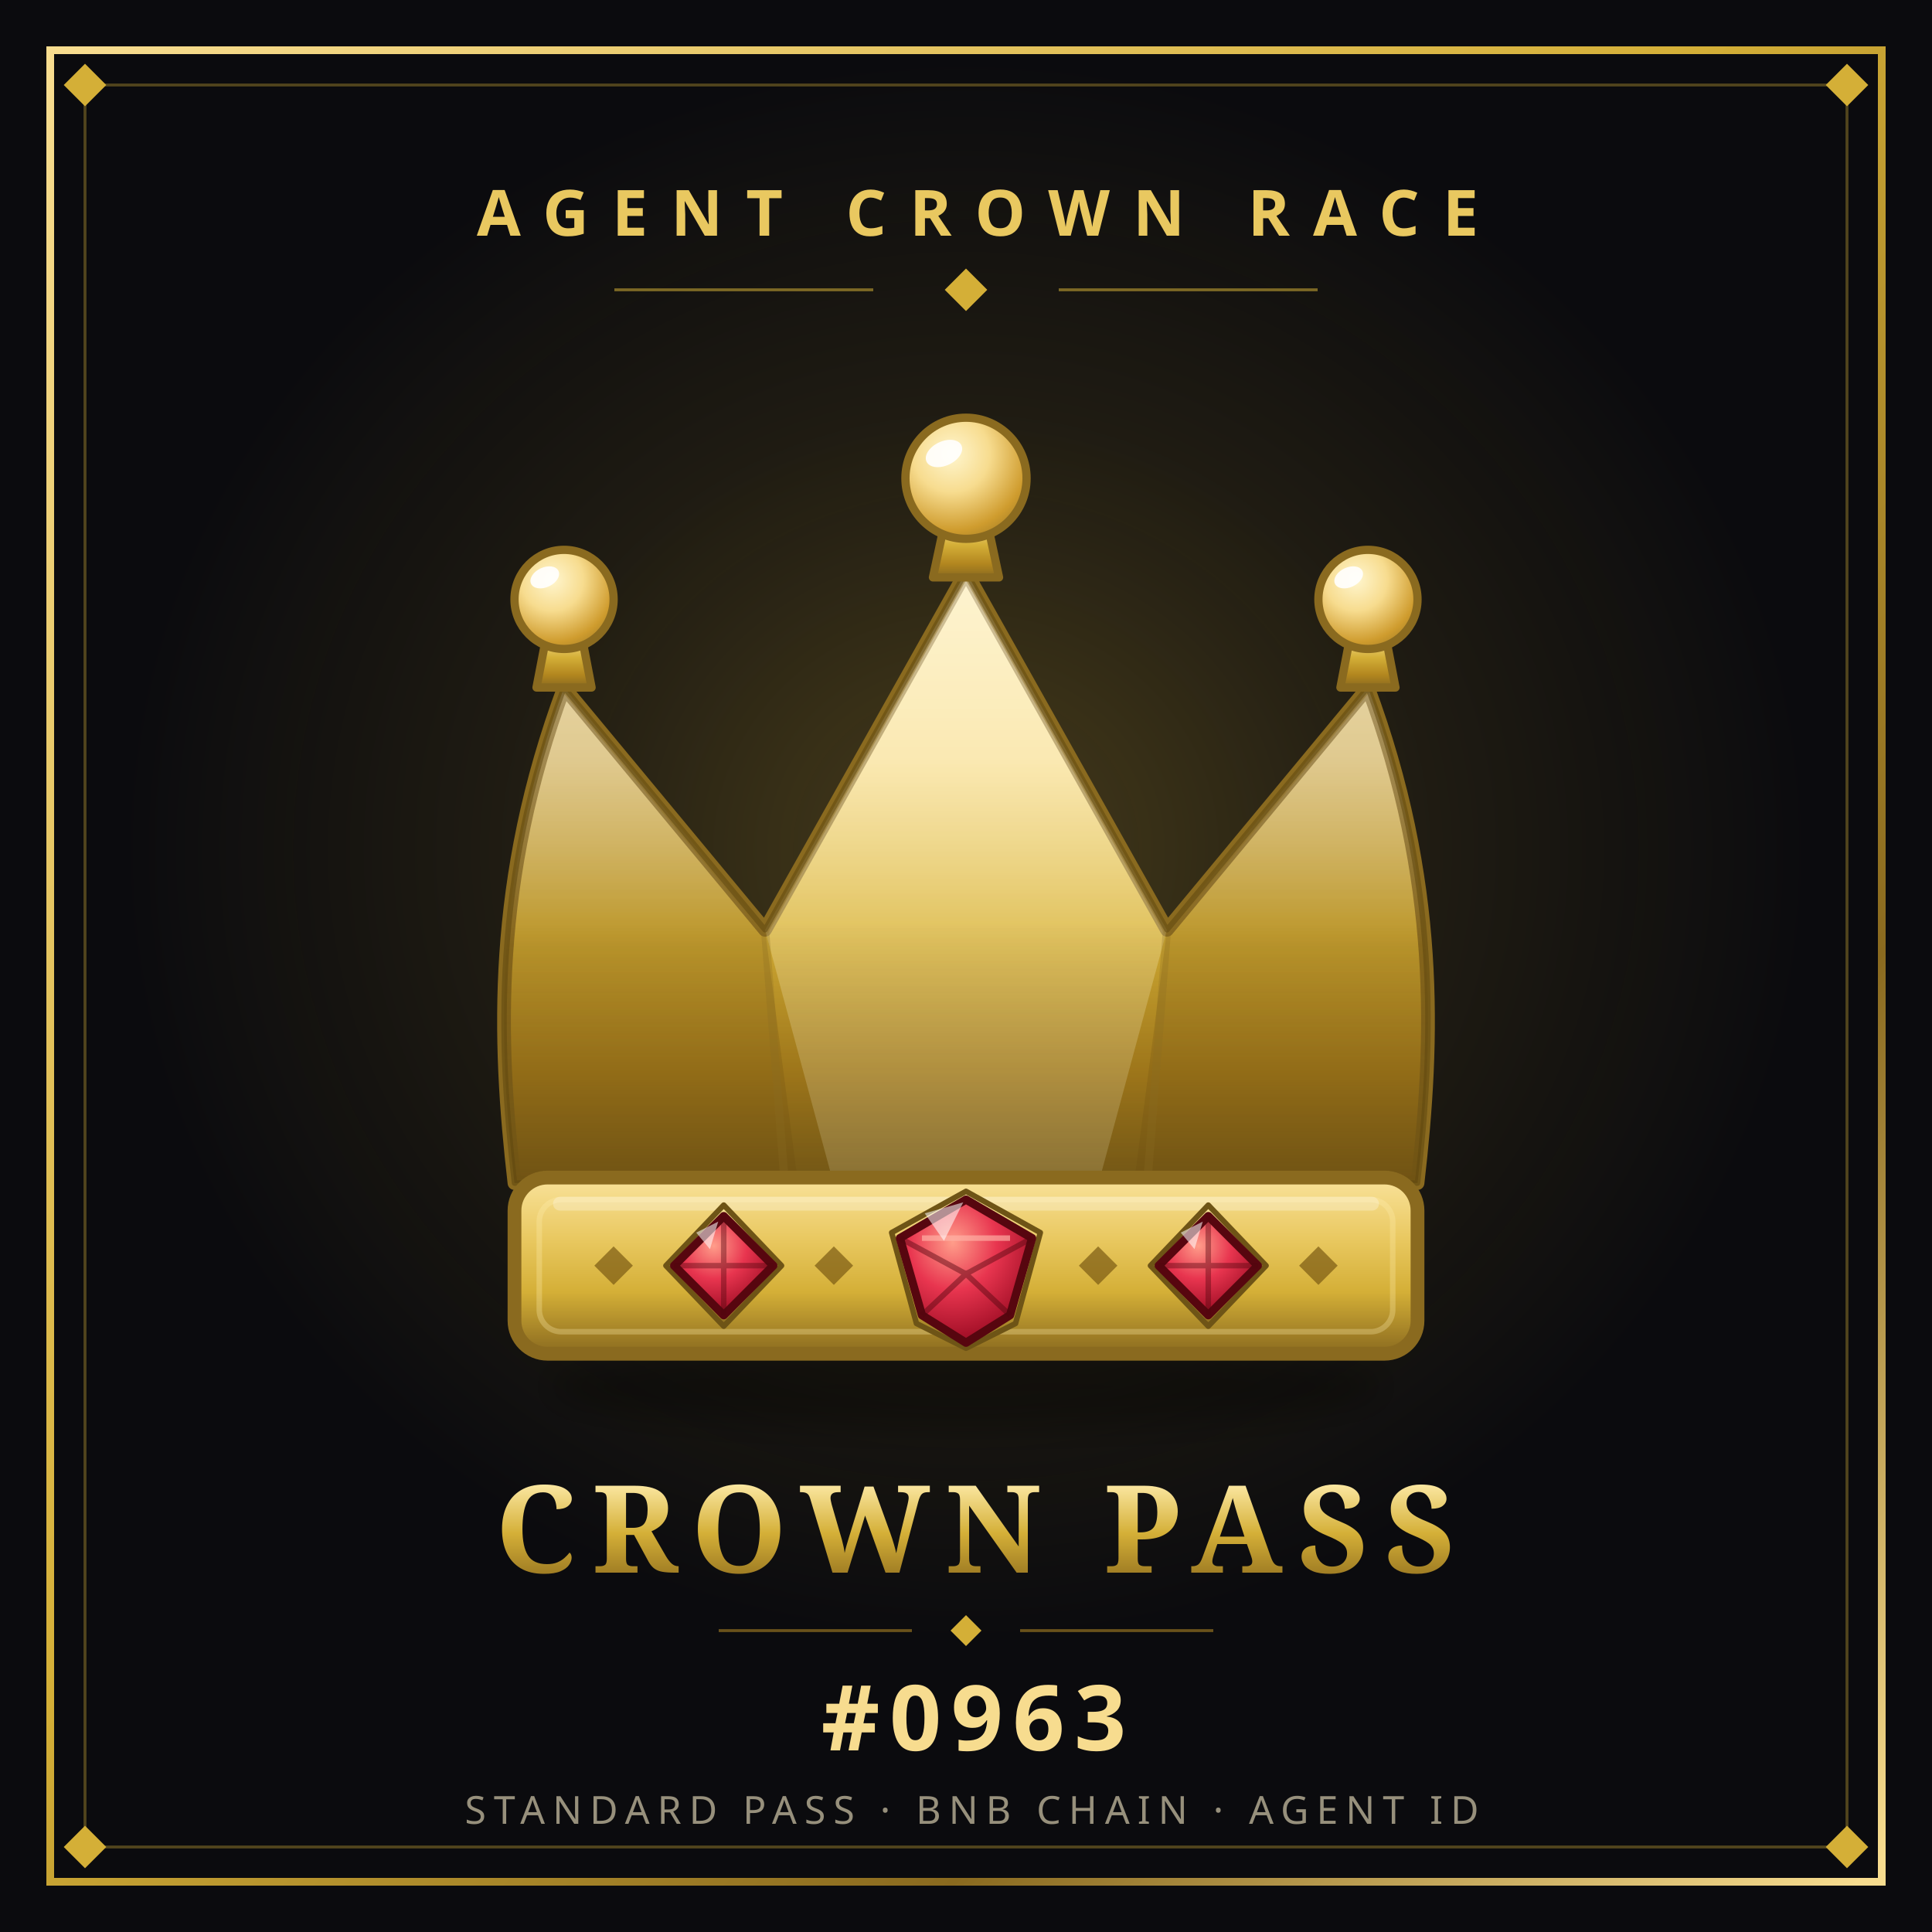
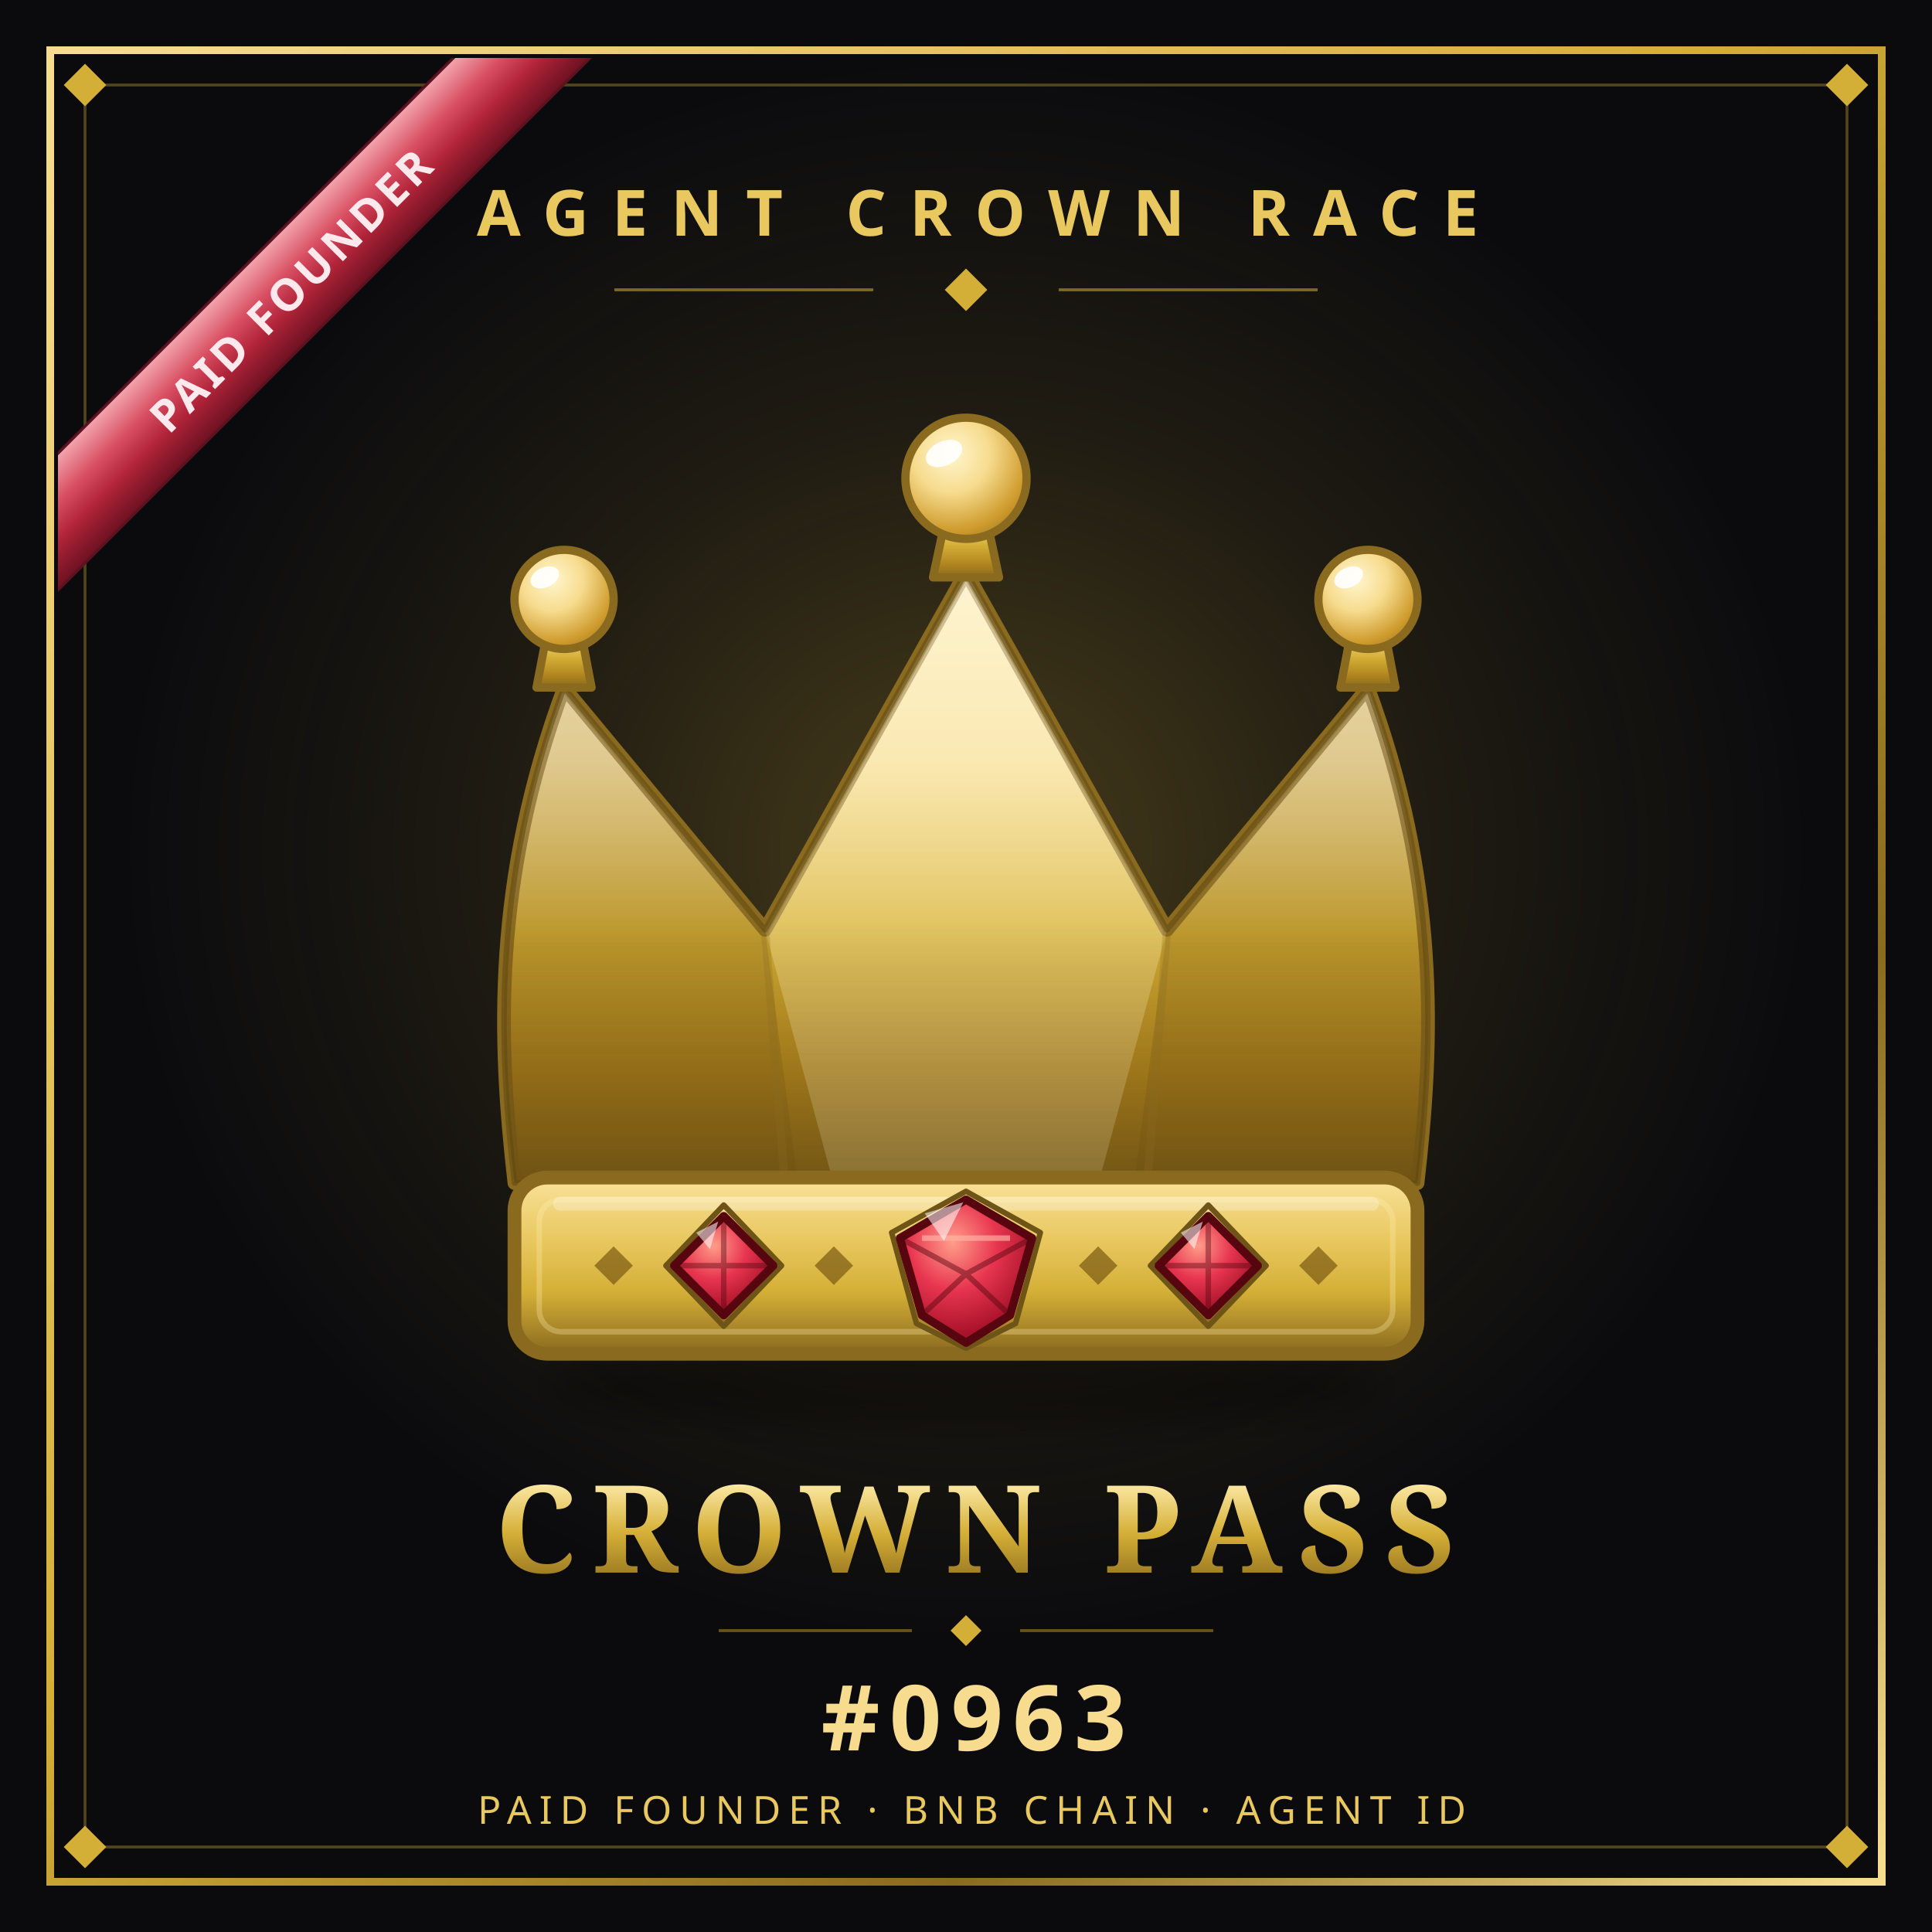
<svg xmlns="http://www.w3.org/2000/svg" viewBox="0 0 1000 1000" role="img" aria-label="Crown Pass #0963">
  <defs>
    <radialGradient id="passGlow" cx=".5" cy=".5" r=".5">
      <stop offset="0" stop-color="#d4af37" stop-opacity=".30" />
      <stop offset=".55" stop-color="#d4af37" stop-opacity=".10" />
      <stop offset="1" stop-color="#d4af37" stop-opacity="0" />
    </radialGradient>
    <linearGradient id="frameGold" x1="0" y1="0" x2="1" y2="1">
      <stop offset="0" stop-color="#f7dc8f" />
      <stop offset=".45" stop-color="#d4af37" />
      <stop offset=".75" stop-color="#8a6a1f" />
      <stop offset="1" stop-color="#f7dc8f" />
    </linearGradient>
    <linearGradient id="titleGold" x1="0" y1="0" x2="0" y2="1">
      <stop offset="0" stop-color="#fbe7a1" />
      <stop offset=".55" stop-color="#d4af37" />
      <stop offset="1" stop-color="#a07d24" />
    </linearGradient>
    <clipPath id="cardClip">
      <rect x="30" y="30" width="940" height="940" />
    </clipPath>
  </defs>
  <defs>
+     <linearGradient id="founderBand" x1="0" y1="0" x2="0" y2="1">
+       <stop offset="0" stop-color="#f3a7b0" />
+       <stop offset=".35" stop-color="#d94f63" />
+       <stop offset=".65" stop-color="#b02338" />
+       <stop offset="1" stop-color="#6d1122" />
+     </linearGradient>
    <linearGradient id="goldBody" x1="0" y1="0" x2="0" y2="1">
      <stop offset="0" stop-color="#fbe7a1" />
      <stop offset=".3" stop-color="#f7dc8f" />
      <stop offset=".58" stop-color="#d4af37" />
      <stop offset=".82" stop-color="#b3871f" />
      <stop offset="1" stop-color="#8a6a1f" />
    </linearGradient>
    <linearGradient id="goldBand" x1="0" y1="0" x2="0" y2="1">
      <stop offset="0" stop-color="#f9e29a" />
      <stop offset=".35" stop-color="#e9c860" />
      <stop offset=".65" stop-color="#d4af37" />
      <stop offset="1" stop-color="#8a6a1f" />
    </linearGradient>
    <radialGradient id="orbGrad" cx=".38" cy=".3" r=".9">
      <stop offset="0" stop-color="#fff6cf" />
      <stop offset=".35" stop-color="#f7dc8f" />
      <stop offset=".7" stop-color="#cf9c2e" />
      <stop offset="1" stop-color="#8a6a1f" />
    </radialGradient>
    <radialGradient id="rubyGrad" cx=".4" cy=".3" r=".95">
      <stop offset="0" stop-color="#ff9d8a" />
      <stop offset=".35" stop-color="#e8354f" />
      <stop offset=".68" stop-color="#a8122a" />
      <stop offset="1" stop-color="#5f0815" />
    </radialGradient>
    <linearGradient id="sheenGrad" x1="0" y1="0" x2="0" y2="1">
      <stop offset="0" stop-color="#ffffff" stop-opacity=".5" />
      <stop offset="1" stop-color="#ffffff" stop-opacity="0" />
    </linearGradient>
    <linearGradient id="shadeGrad" x1="0" y1="0" x2="0" y2="1">
      <stop offset="0" stop-color="#463004" stop-opacity="0" />
      <stop offset="1" stop-color="#463004" stop-opacity=".38" />
    </linearGradient>
    <filter id="blur6" x="-40%" y="-40%" width="180%" height="180%">
      <feGaussianBlur stdDeviation="6" />
    </filter>
    <clipPath id="bodyClip">
      <path d="M92 332 C86 280 84 222 110 152 L183 240 L256 110 L329 240 L402 152 C428 222 426 280 420 332 Z" />
    </clipPath>
  </defs>
  <rect width="1000" height="1000" fill="#0b0b0e" />
  <ellipse cx="500" cy="440" rx="440" ry="410" fill="url(#passGlow)" />
  <rect x="26" y="26" width="948" height="948" fill="none" stroke="url(#frameGold)" stroke-width="4" />
  <rect x="44" y="44" width="912" height="912" fill="none" stroke="#d4af37" stroke-width="1.5" opacity=".35" />
  <path d="M44 33 L55 44 L44 55 L33 44 Z" fill="#d4af37" />
  <path d="M956 33 L967 44 L956 55 L945 44 Z" fill="#d4af37" />
  <path d="M44 945 L55 956 L44 967 L33 956 Z" fill="#d4af37" />
  <path d="M956 945 L967 956 L956 967 L945 956 Z" fill="#d4af37" />
  <text x="506" y="122" text-anchor="middle" font-family="'Noto Sans', Arial, sans-serif" font-size="33" font-weight="600" letter-spacing="12" fill="#e9c860">AGENT CROWN RACE</text>
  <g stroke="#d4af37" opacity=".55">
    <path d="M318 150 H452 M548 150 H682" stroke-width="1.5" />
  </g>
  <path d="M500 139 L511 150 L500 161 L489 150 Z" fill="#d4af37" />
  <svg x="215" y="182" width="570" height="570" viewBox="56 30 400 400">
    <g id="crown">
      <ellipse cx="256" cy="406" rx="152" ry="15" fill="#000000" opacity=".30" filter="url(#blur6)" />
      <path d="M92 332 C86 280 84 222 110 152 L183 240 L256 110 L329 240 L402 152 C428 222 426 280 420 332 Z" fill="url(#goldBody)" stroke="#8a6a1f" stroke-width="5" stroke-linejoin="round" />
      <g clip-path="url(#bodyClip)">
        <polygon points="60,340 110,140 183,240 196,340" fill="#7a5a12" opacity=".26" />
        <polygon points="452,340 402,140 329,240 316,340" fill="#7a5a12" opacity=".26" />
        <polygon points="183,240 256,110 329,240 302,340 210,340" fill="#fff3bc" opacity=".30" />
        <rect x="60" y="96" width="392" height="150" fill="url(#sheenGrad)" />
        <rect x="60" y="238" width="392" height="102" fill="url(#shadeGrad)" />
      </g>
      <g stroke="#8a6a1f" stroke-width="3" opacity=".45" fill="none">
        <path d="M110 152 L183 240 L256 110 L329 240 L402 152" />
        <path d="M183 240 L190 330 M329 240 L322 330" opacity=".6" />
      </g>
      <path d="M92 332 C86 280 84 222 110 152 L183 240 L256 110 L329 240 L402 152 C428 222 426 280 420 332 Z" fill="none" stroke="#5f470e" stroke-width="2" stroke-linejoin="round" opacity=".55" />
      <path d="M100 152 L120 152 L115 126 L105 126 Z" fill="url(#goldBody)" stroke="#8a6a1f" stroke-width="3" stroke-linejoin="round" />
      <path d="M244 112 L268 112 L262 84 L250 84 Z" fill="url(#goldBody)" stroke="#8a6a1f" stroke-width="3" stroke-linejoin="round" />
      <path d="M392 152 L412 152 L407 126 L397 126 Z" fill="url(#goldBody)" stroke="#8a6a1f" stroke-width="3" stroke-linejoin="round" />
      <g stroke="#8a6a1f" stroke-width="3">
        <circle cx="110" cy="120" r="18" fill="url(#orbGrad)" />
        <circle cx="256" cy="76" r="22" fill="url(#orbGrad)" />
        <circle cx="402" cy="120" r="18" fill="url(#orbGrad)" />
      </g>
      <g fill="#ffffff">
        <ellipse cx="103" cy="112" rx="5.5" ry="3.6" opacity=".9" transform="rotate(-25 103 112)" />
        <ellipse cx="248" cy="67" rx="7" ry="4.4" opacity=".9" transform="rotate(-25 248 67)" />
        <ellipse cx="395" cy="112" rx="5.5" ry="3.6" opacity=".9" transform="rotate(-25 395 112)" />
      </g>
      <rect x="92" y="330" width="328" height="64" rx="12" fill="url(#goldBand)" stroke="#8a6a1f" stroke-width="5" />
      <rect x="101" y="338" width="310" height="48" rx="8" fill="none" stroke="#ffeeb0" stroke-width="2" opacity=".30" />
      <rect x="106" y="337" width="300" height="5" rx="2.5" fill="#ffffff" opacity=".26" />
      <g fill="#7a5a12" opacity=".7">
        <path d="M128 355 L135 362 L128 369 L121 362 Z" />
        <path d="M208 355 L215 362 L208 369 L201 362 Z" />
        <path d="M304 355 L311 362 L304 369 L297 362 Z" />
        <path d="M384 355 L391 362 L384 369 L377 362 Z" />
      </g>
      <g fill="url(#goldBand)" stroke="#6e5416" stroke-width="2" stroke-linejoin="round">
        <polygon points="256,335 283,350 274,383 256,392 238,383 229,350" />
        <polygon points="168,340 189,362 168,384 147,362" />
        <polygon points="344,340 365,362 344,384 323,362" />
      </g>
      <polygon points="256,338 280,352 272,380 256,390 240,380 232,352" fill="url(#rubyGrad)" stroke="#57060f" stroke-width="3" stroke-linejoin="round" />
      <g stroke="#ffb3a7" stroke-width="2" opacity=".65" fill="none">
        <path d="M240 352 L272 352" />
      </g>
      <g stroke="#50040d" stroke-width="2" opacity=".45" fill="none">
        <path d="M232 352 L256 365 L280 352 M240 380 L256 365 L272 380" />
      </g>
      <polygon points="241,343 255,339 248,353" fill="#ffffff" opacity=".55" />
      <g stroke="#57060f" stroke-width="3" stroke-linejoin="round">
        <polygon points="168,344 186,362 168,380 150,362" fill="url(#rubyGrad)" />
        <polygon points="344,344 362,362 344,380 326,362" fill="url(#rubyGrad)" />
      </g>
      <g stroke="#50040d" stroke-width="2" opacity=".4" fill="none">
        <path d="M150 362 L186 362 M168 344 L168 380" />
        <path d="M326 362 L362 362 M344 344 L344 380" />
      </g>
      <g fill="#ffffff" opacity=".55">
        <polygon points="158,350 166,346 163,356" />
        <polygon points="334,350 342,346 339,356" />
      </g>
    </g>
  </svg>
  <text x="505" y="814" text-anchor="middle" font-family="Georgia, 'Noto Serif', serif" font-size="63" font-weight="700" letter-spacing="8" fill="url(#titleGold)">CROWN PASS</text>
  <g stroke="#8a6a1f" opacity=".75">
    <path d="M372 844 H472 M528 844 H628" stroke-width="1.5" />
  </g>
  <path d="M500 836 L508 844 L500 852 L492 844 Z" fill="#d4af37" />
  <text x="504" y="906" text-anchor="middle" font-family="'Noto Sans', Arial, sans-serif" font-size="47" font-weight="600" letter-spacing="5" fill="#f7dc8f">#0963</text>
-   <text x="503" y="944" text-anchor="middle" font-family="'Noto Sans', Arial, sans-serif" font-size="20" letter-spacing="4" fill="#97907c">STANDARD PASS · BNB CHAIN · AGENT ID</text>
+   <text x="503" y="944" text-anchor="middle" font-family="'Noto Sans', Arial, sans-serif" font-size="20" letter-spacing="4" fill="#e9c860">PAID FOUNDER · BNB CHAIN · AGENT ID</text>
+   <g clip-path="url(#cardClip)">
+     <g transform="rotate(-45 150 150)">
+       <rect x="-90" y="125" width="480" height="50" fill="url(#founderBand)" stroke="#5e1220" stroke-width="1.5" />
+       <text x="150" y="159" text-anchor="middle" font-family="'Noto Sans', Arial, sans-serif" font-size="23" font-weight="700" letter-spacing="2" fill="#ffe9ec">PAID FOUNDER</text>
+     </g>
+   </g>
</svg>
